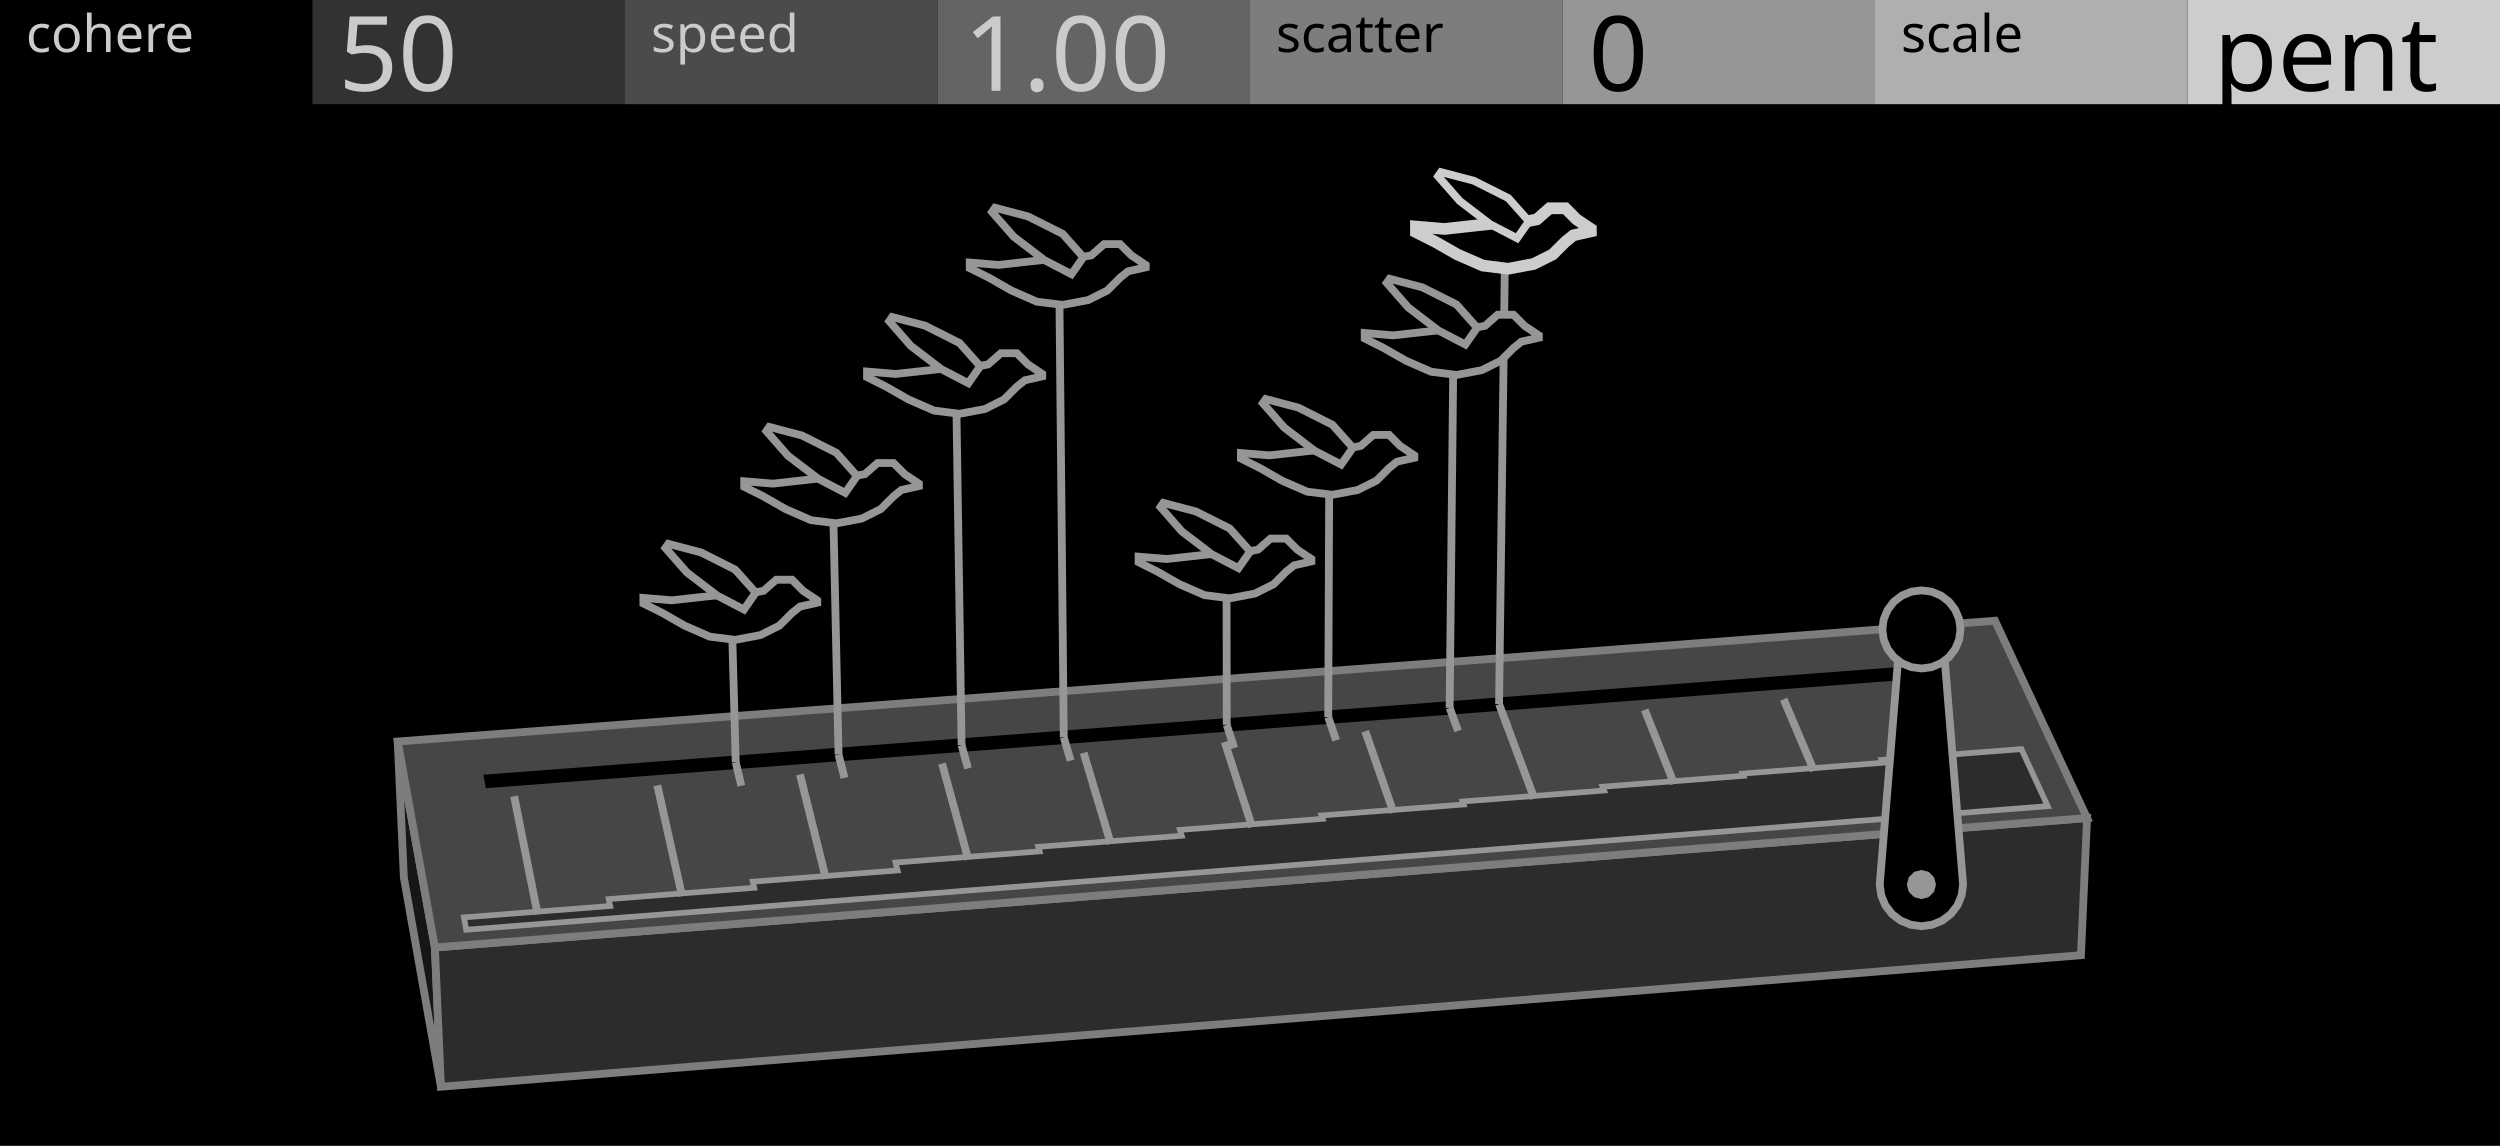
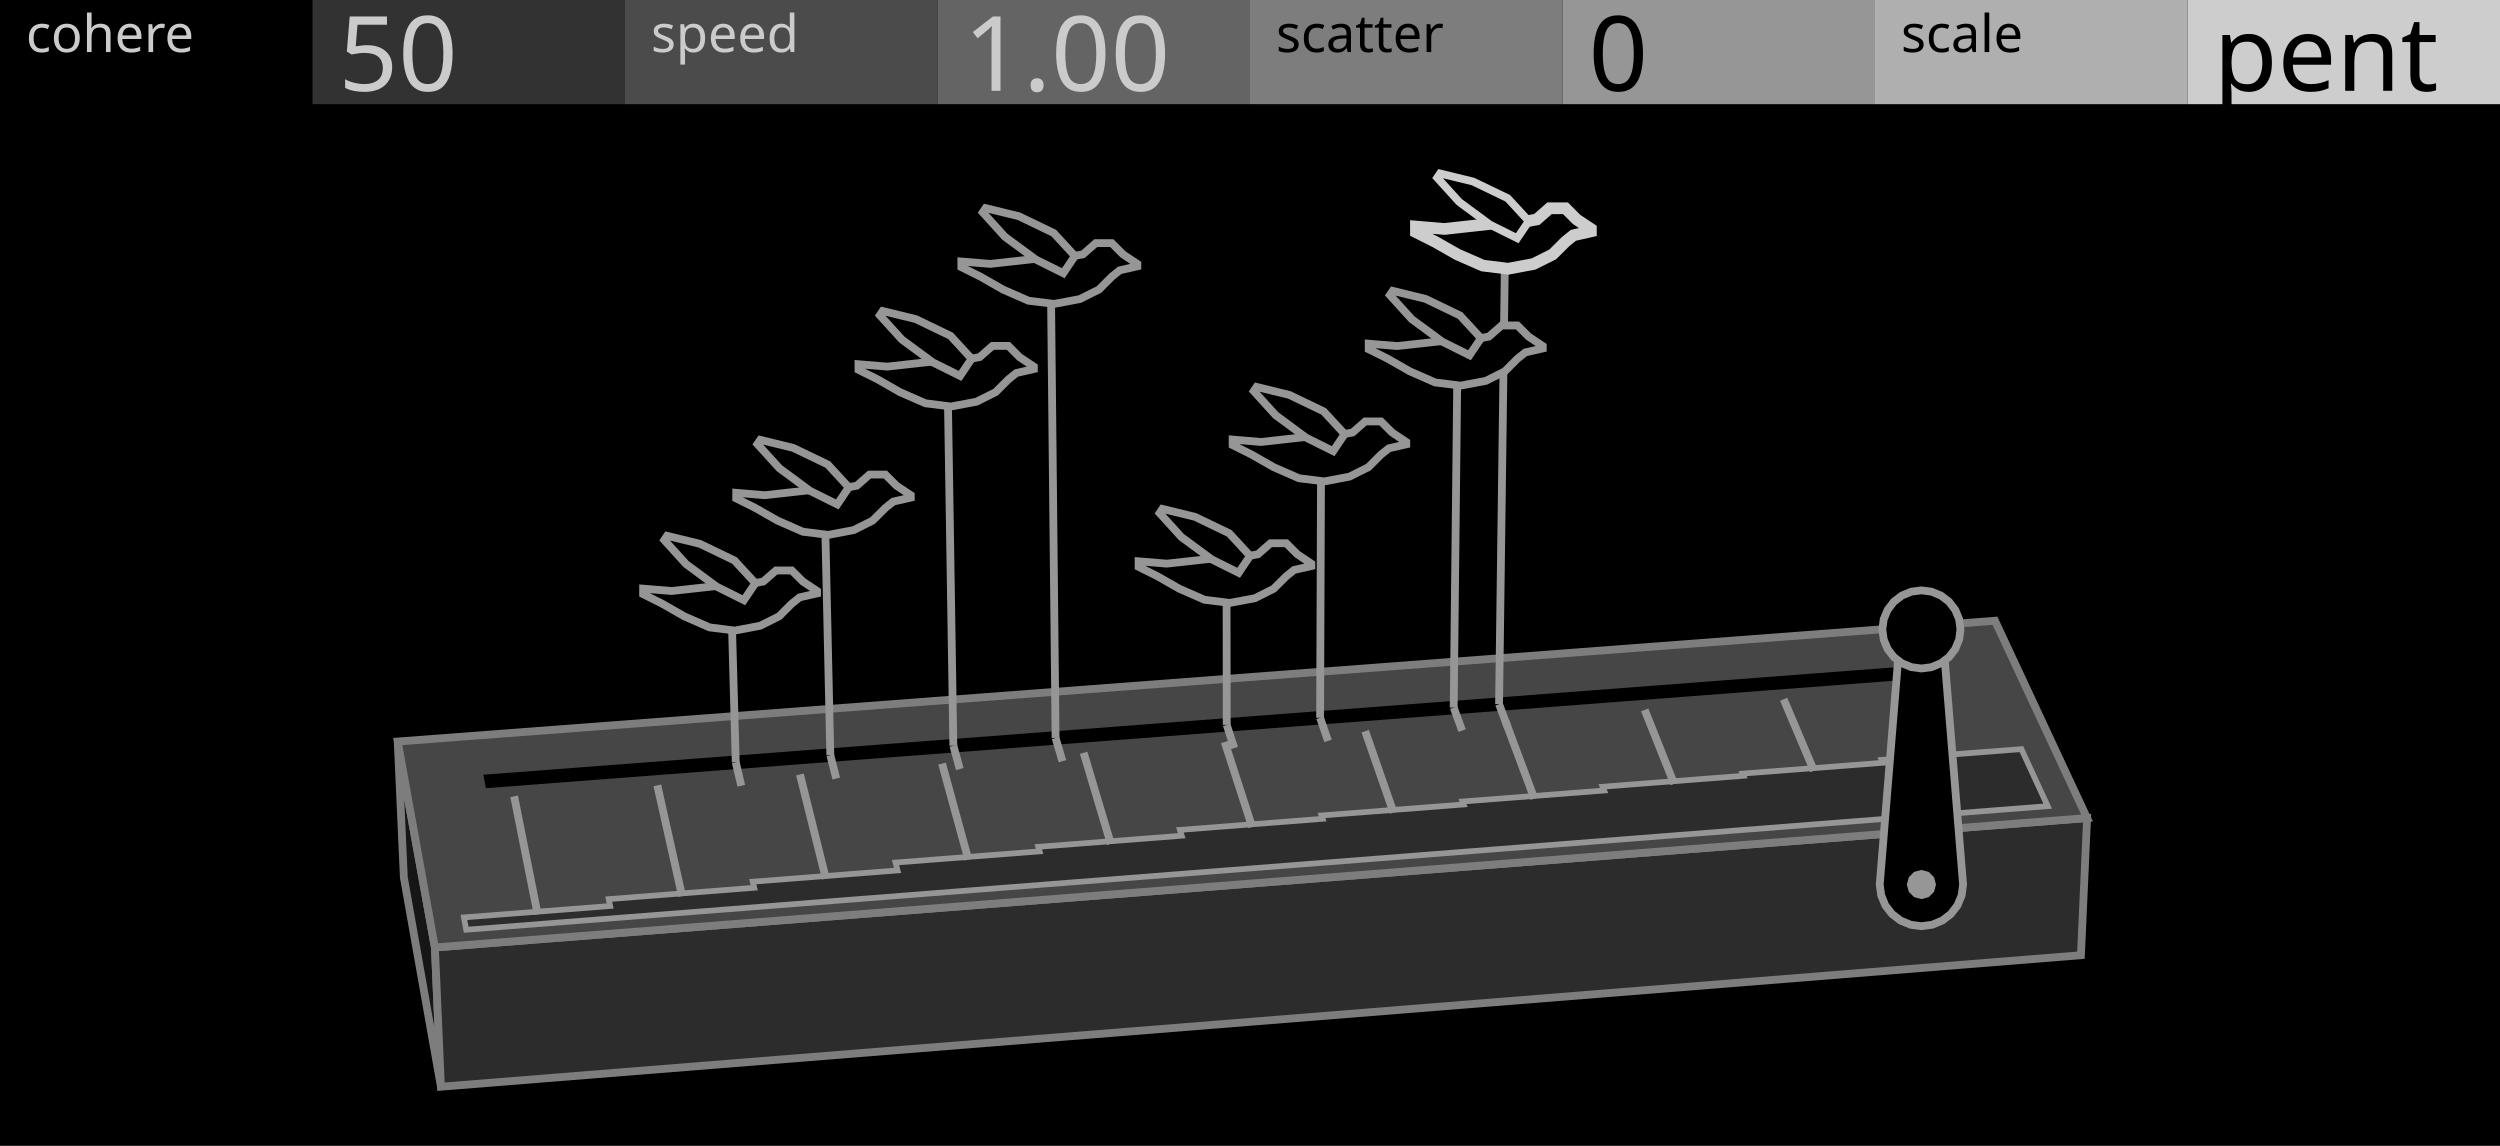
<svg xmlns="http://www.w3.org/2000/svg" width="480" height="220" viewBox="0 0 480 220">
  <g id="preview_canvas">
    <rect x="0" y="0" width="480" height="220" fill="#000000" stroke="none" />
  </g>
  <g id="preview_header">
    <rect x="0" y="0" width="60" height="20" fill="#000000" stroke="none" />
    <rect x="60" y="0" width="60" height="20" fill="#323232" stroke="none" />
    <rect x="120" y="0" width="60" height="20" fill="#4B4B4B" stroke="none" />
    <rect x="180" y="0" width="60" height="20" fill="#646464" stroke="none" />
    <rect x="240" y="0" width="60" height="20" fill="#7D7D7D" stroke="none" />
    <rect x="300" y="0" width="60" height="20" fill="#969696" stroke="none" />
    <rect x="360" y="0" width="60" height="20" fill="#AFAFAF" stroke="none" />
    <rect x="420" y="0" width="60" height="20" fill="#CDCDCD" stroke="none" />
    <text transform="matrix(1 0 0 1 5 10)" fill="#CBCBCB" stroke="none" font-family="UniversNextPro-Light" font-size="10px">cohere</text>
    <text transform="matrix(1 0 0 1 125 10)" fill="#CBCBCB" stroke="none" font-family="UniversNextPro-Light" font-size="10px">speed</text>
    <text transform="matrix(1 0 0 1 245 10)" fill="#000000" stroke="none" font-family="UniversNextPro-Light" font-size="10px">scatter</text>
    <text transform="matrix(1 0 0 1 365 10)" fill="#000000" stroke="none" font-family="UniversNextPro-Light" font-size="10px">scale</text>
    <text transform="matrix(1 0 0 1 65 17.44)" fill="#CBCBCB" stroke="none" font-family="UniversNextPro-Light" font-size="20px">50</text>
    <text transform="matrix(1 0 0 1 185 17.44)" fill="#CBCBCB" stroke="none" font-family="UniversNextPro-Light" font-size="20px">1.00</text>
    <text transform="matrix(1 0 0 1 305 17.44)" fill="#000000" stroke="none" font-family="UniversNextPro-Light" font-size="20px">0</text>
    <text transform="matrix(1 0 0 1 425 17.44)" fill="#000000" stroke="none" font-family="UniversNextPro-Light" font-size="20px">pent</text>
  </g>
  <path d="M 83.5 181.91 L 76.36 142.37 L 77.54 168.48 L 84.66 208.65 Z" fill="#161616" stroke="#7D7D7D" stroke-width="1.5" />
  <path d="M 83.5 181.91 L 400.72 157.06 L 399.54 183.4 L 84.66 208.65 Z" fill="#2C2C2C" stroke="#7D7D7D" stroke-width="1.5" />
  <path d="M 83.5 181.91 L 400.72 157.06 L 383.04 119.18 L 76.36 142.37 Z" fill="#464646" stroke="#7D7D7D" stroke-width="1.5" />
  <path d="M 93.3 151.33 L 373.05 129.98 L 371.92 127.5 L 92.8 148.75 Z" fill="#000000" stroke="none" stroke-width="0" />
  <path d="M 89.51 178.51 L 393.16 154.78 L 388.11 143.83 L 361.28 145.9 L 361.52 146.45 L 334.58 148.53 L 334.75 148.95 L 307.7 151.05 L 307.99 151.78 L 280.81 153.89 L 281.02 154.46 L 253.73 156.57 L 253.95 157.21 L 226.54 159.34 L 226.89 160.46 L 199.35 162.59 L 199.6 163.46 L 171.94 165.61 L 172.33 167.12 L 144.53 169.28 L 144.81 170.45 L 116.87 172.63 L 117.15 173.95 L 89.07 176.14 Z" fill="#2C2C2C" stroke="#969696" stroke-width="1.1" />
  <path d="M 103.96 175.4 L 99.45 152.74 L 97.98 153.04 L 102.49 175.69 Z" fill="#969696" stroke="none" stroke-width="0" />
  <path d="M 131.69 171.88 L 126.94 150.62 L 125.47 150.95 L 130.23 172.21 Z" fill="#969696" stroke="none" stroke-width="0" />
  <path d="M 159.3 168.52 L 154.32 148.51 L 152.86 148.88 L 157.84 168.88 Z" fill="#969696" stroke="none" stroke-width="0" />
  <path d="M 186.64 164.83 L 181.6 146.41 L 180.15 146.81 L 185.2 165.23 Z" fill="#969696" stroke="none" stroke-width="0" />
  <path d="M 214 161.8 L 208.78 144.32 L 207.34 144.75 L 212.56 162.23 Z" fill="#969696" stroke="none" stroke-width="0" />
  <path d="M 241.13 158.54 L 235.85 142.23 L 234.43 142.69 L 239.7 159 Z" fill="#969696" stroke="none" stroke-width="0" />
  <path d="M 268.27 155.76 L 262.83 140.15 L 261.41 140.64 L 266.85 156.25 Z" fill="#969696" stroke="none" stroke-width="0" />
  <path d="M 295.3 153.06 L 289.7 138.08 L 288.3 138.61 L 293.89 153.58 Z" fill="#969696" stroke="none" stroke-width="0" />
  <path d="M 322.13 150.21 L 316.48 136.02 L 315.08 136.57 L 320.74 150.76 Z" fill="#969696" stroke="none" stroke-width="0" />
  <path d="M 348.96 147.68 L 343.15 133.96 L 341.77 134.55 L 347.58 148.26 Z" fill="#969696" stroke="none" stroke-width="0" />
  <path d="M 375.61 145.03 L 369.73 131.92 L 368.36 132.53 L 374.24 145.65 Z" fill="#969696" stroke="none" stroke-width="0" />
  <path d="M 376.91 169.83 L 376.64 171.9 L 375.84 173.83 L 374.57 175.48 L 372.91 176.75 L 370.98 177.55 L 368.91 177.83 L 366.84 177.55 L 364.91 176.75 L 363.26 175.48 L 361.98 173.83 L 361.19 171.9 L 360.91 169.83 L 364.91 120.85 L 372.91 120.85 Z" fill="#000000" stroke="#969696" stroke-width="1.5" />
  <path d="M 371.71 169.83 L 371.34 171.23 L 370.31 172.25 L 368.91 172.63 L 367.51 172.25 L 366.49 171.23 L 366.11 169.83 L 366.49 168.43 L 367.51 167.4 L 368.91 167.03 L 370.31 167.4 L 371.34 168.43 Z" fill="#969696" stroke="none" stroke-width="0" />
  <path d="M 376.41 120.85 L 376.16 122.79 L 375.41 124.6 L 374.22 126.15 L 372.66 127.34 L 370.85 128.09 L 368.91 128.35 L 366.97 128.09 L 365.16 127.34 L 363.61 126.15 L 362.42 124.6 L 361.67 122.79 L 361.41 120.85 L 361.67 118.9 L 362.42 117.1 L 363.61 115.54 L 365.16 114.35 L 366.97 113.6 L 368.91 113.35 L 370.85 113.6 L 372.66 114.35 L 374.22 115.54 L 375.41 117.1 L 376.16 118.9 Z" fill="#000000" stroke="#969696" stroke-width="1.5" />
  <path d="M 140.53 146.54 L 141.6 151.04 L 143.06 150.7 L 141.99 146.19 Z" fill="#969696" stroke="none" stroke-width="0" />
-   <path d="M 142.01 146.34 L 141.28 119.79 L 139.78 119.83 L 140.51 146.39 Z" fill="#969696" stroke="none" stroke-width="0" />
-   <path d="M 160.27 145.05 L 161.42 149.54 L 162.87 149.17 L 161.72 144.67 Z" fill="#969696" stroke="none" stroke-width="0" />
-   <path d="M 161.75 144.84 L 160.71 97.41 L 159.21 97.45 L 160.25 144.88 Z" fill="#969696" stroke="none" stroke-width="0" />
-   <path d="M 183.89 143.26 L 185.14 147.74 L 186.58 147.34 L 185.34 142.86 Z" fill="#969696" stroke="none" stroke-width="0" />
-   <path d="M 185.37 143.05 L 184.35 76.38 L 182.85 76.4 L 183.87 143.07 Z" fill="#969696" stroke="none" stroke-width="0" />
-   <path d="M 203.52 141.78 L 204.84 146.24 L 206.28 145.82 L 204.96 141.35 Z" fill="#969696" stroke="none" stroke-width="0" />
-   <path d="M 204.99 141.56 L 204.14 55.47 L 202.64 55.48 L 203.49 141.57 Z" fill="#969696" stroke="none" stroke-width="0" />
+   <path d="M 142.01 146.34 L 141.23 118.01 L 139.73 118.05 L 140.51 146.39 Z" fill="#969696" stroke="none" stroke-width="0" />
+   <path d="M 158.69 145.17 L 159.84 149.66 L 161.29 149.29 L 160.15 144.8 Z" fill="#969696" stroke="none" stroke-width="0" />
+   <path d="M 160.17 144.96 L 159.16 99.63 L 157.66 99.67 L 158.67 145 Z" fill="#969696" stroke="none" stroke-width="0" />
+   <path d="M 182.32 143.38 L 183.56 147.86 L 185.01 147.46 L 183.77 142.98 Z" fill="#969696" stroke="none" stroke-width="0" />
+   <path d="M 183.79 143.17 L 182.72 74.97 L 181.22 75 L 182.29 143.19 Z" fill="#969696" stroke="none" stroke-width="0" />
+   <path d="M 201.95 141.9 L 203.27 146.36 L 204.71 145.94 L 203.39 141.47 Z" fill="#969696" stroke="none" stroke-width="0" />
+   <path d="M 203.42 141.68 L 202.53 55.27 L 201.03 55.29 L 201.92 141.69 Z" fill="#969696" stroke="none" stroke-width="0" />
  <path d="M 234.82 139.41 L 236.26 143.86 L 237.69 143.39 L 236.24 138.95 Z" fill="#969696" stroke="none" stroke-width="0" />
-   <path d="M 236.28 139.18 L 236.25 111.86 L 234.75 111.86 L 234.78 139.18 Z" fill="#969696" stroke="none" stroke-width="0" />
-   <path d="M 254.31 137.94 L 255.83 142.37 L 257.25 141.88 L 255.73 137.45 Z" fill="#969696" stroke="none" stroke-width="0" />
-   <path d="M 255.77 137.7 L 255.96 91.98 L 254.46 91.97 L 254.27 137.69 Z" fill="#969696" stroke="none" stroke-width="0" />
-   <path d="M 277.63 136.17 L 279.24 140.59 L 280.65 140.08 L 279.04 135.66 Z" fill="#969696" stroke="none" stroke-width="0" />
-   <path d="M 279.08 135.92 L 279.79 68.95 L 278.29 68.94 L 277.58 135.91 Z" fill="#969696" stroke="none" stroke-width="0" />
+   <path d="M 236.28 139.18 L 236.25 112.75 L 234.75 112.75 L 234.78 139.18 Z" fill="#969696" stroke="none" stroke-width="0" />
+   <path d="M 252.75 138.05 L 254.27 142.49 L 255.69 142.01 L 254.17 137.57 Z" fill="#969696" stroke="none" stroke-width="0" />
+   <path d="M 254.21 137.82 L 254.39 89.4 L 252.89 89.4 L 252.71 137.81 Z" fill="#969696" stroke="none" stroke-width="0" />
+   <path d="M 278.41 136.11 L 280.02 140.53 L 281.43 140.02 L 279.81 135.6 Z" fill="#969696" stroke="none" stroke-width="0" />
+   <path d="M 279.86 135.87 L 280.56 71.01 L 279.06 70.99 L 278.36 135.85 Z" fill="#969696" stroke="none" stroke-width="0" />
  <path d="M 287.12 135.46 L 288.77 139.87 L 290.17 139.35 L 288.52 134.93 Z" fill="#969696" stroke="none" stroke-width="0" />
  <path d="M 288.57 135.2 L 289.71 48.55 L 288.21 48.53 L 287.07 135.18 Z" fill="#969696" stroke="none" stroke-width="0" />
-   <path d="M 156.92 115.26 L 156.92 115.72 L 153.58 116.47 L 152.07 117.69 L 149.64 120.12 L 146 121.94 L 141.14 122.85 L 136.28 122.24 L 131.43 120.12 L 127.18 117.69 L 123.53 115.87 L 123.53 114.8 L 129 115.26 L 134.46 114.65 L 139.93 114.05 L 144.18 113.89 L 146.6 113.44 L 149.03 111.31 L 152.07 111.31 L 154.19 113.44 Z" fill="#000000" stroke="#969696" stroke-width="1.5" />
-   <path d="M 142.84 117.03 L 137.68 114.34 L 131.88 109.91 L 127.76 105.21 L 128.32 104.42 L 134.58 106.06 L 141.16 109.37 L 145.1 113.79 Z" fill="#000000" stroke="#969696" stroke-width="1.5" />
-   <path d="M 176.43 92.86 L 176.43 93.32 L 173.07 94.08 L 171.55 95.3 L 169.11 97.74 L 165.45 99.57 L 160.57 100.48 L 155.7 99.87 L 150.82 97.74 L 146.55 95.3 L 142.89 93.47 L 142.89 92.4 L 148.38 92.86 L 153.87 92.25 L 159.35 91.64 L 163.62 91.49 L 166.06 91.03 L 168.5 88.9 L 171.55 88.9 L 173.68 91.03 Z" fill="#000000" stroke="#969696" stroke-width="1.5" />
-   <path d="M 162.28 94.63 L 157.1 91.93 L 151.28 87.49 L 147.14 82.77 L 147.7 81.97 L 153.99 83.62 L 160.59 86.94 L 164.55 91.39 Z" fill="#000000" stroke="#969696" stroke-width="1.5" />
-   <path d="M 200.12 71.8 L 200.12 72.26 L 196.76 73.02 L 195.23 74.25 L 192.78 76.69 L 189.11 78.53 L 184.21 79.45 L 179.32 78.83 L 174.42 76.69 L 170.14 74.25 L 166.47 72.41 L 166.47 71.34 L 171.97 71.8 L 177.48 71.19 L 182.99 70.57 L 187.27 70.42 L 189.72 69.96 L 192.17 67.82 L 195.23 67.82 L 197.37 69.96 Z" fill="#000000" stroke="#969696" stroke-width="1.5" />
-   <path d="M 185.92 73.58 L 180.72 70.87 L 174.88 66.41 L 170.73 61.67 L 171.29 60.87 L 177.6 62.52 L 184.23 65.86 L 188.2 70.32 Z" fill="#000000" stroke="#969696" stroke-width="1.5" />
-   <path d="M 219.98 50.87 L 219.98 51.33 L 216.6 52.09 L 215.06 53.32 L 212.61 55.78 L 208.92 57.62 L 204.01 58.54 L 199.09 57.93 L 194.18 55.78 L 189.88 53.32 L 186.19 51.48 L 186.19 50.41 L 191.72 50.87 L 197.25 50.25 L 202.78 49.64 L 207.08 49.48 L 209.54 49.02 L 211.99 46.87 L 215.06 46.87 L 217.21 49.02 Z" fill="#000000" stroke="#969696" stroke-width="1.5" />
-   <path d="M 205.72 52.65 L 200.5 49.93 L 194.64 45.45 L 190.47 40.7 L 191.04 39.89 L 197.37 41.55 L 204.03 44.9 L 208.01 49.38 Z" fill="#000000" stroke="#969696" stroke-width="1.5" />
-   <path d="M 251.79 107.33 L 251.79 107.79 L 248.47 108.54 L 246.96 109.75 L 244.55 112.16 L 240.93 113.97 L 236.1 114.88 L 231.27 114.27 L 226.45 112.16 L 222.22 109.75 L 218.61 107.94 L 218.61 106.88 L 224.03 107.33 L 229.46 106.73 L 234.89 106.13 L 239.12 105.98 L 241.53 105.53 L 243.94 103.41 L 246.96 103.41 L 249.07 105.53 Z" fill="#000000" stroke="#969696" stroke-width="1.5" />
-   <path d="M 237.79 109.09 L 232.66 106.42 L 226.9 102.02 L 222.81 97.35 L 223.36 96.56 L 229.58 98.19 L 236.12 101.48 L 240.04 105.88 Z" fill="#000000" stroke="#969696" stroke-width="1.5" />
-   <path d="M 271.55 87.43 L 271.55 87.89 L 268.22 88.64 L 266.71 89.86 L 264.29 92.28 L 260.66 94.09 L 255.81 95 L 250.97 94.4 L 246.12 92.28 L 241.89 89.86 L 238.25 88.04 L 238.25 86.98 L 243.7 87.43 L 249.15 86.83 L 254.6 86.22 L 258.84 86.07 L 261.26 85.62 L 263.68 83.5 L 266.71 83.5 L 268.83 85.62 Z" fill="#000000" stroke="#969696" stroke-width="1.5" />
-   <path d="M 257.5 89.19 L 252.36 86.52 L 246.58 82.1 L 242.47 77.41 L 243.03 76.62 L 249.27 78.26 L 255.83 81.56 L 259.76 85.97 Z" fill="#000000" stroke="#969696" stroke-width="1.5" />
-   <path d="M 295.46 64.39 L 295.46 64.84 L 292.11 65.6 L 290.59 66.82 L 288.16 69.25 L 284.51 71.07 L 279.65 71.99 L 274.78 71.38 L 269.92 69.25 L 265.66 66.82 L 262.02 64.99 L 262.02 63.93 L 267.49 64.39 L 272.96 63.78 L 278.43 63.17 L 282.69 63.02 L 285.12 62.56 L 287.55 60.43 L 290.59 60.43 L 292.72 62.56 Z" fill="#000000" stroke="#969696" stroke-width="1.5" />
-   <path d="M 281.35 66.15 L 276.18 63.46 L 270.38 59.03 L 266.25 54.32 L 266.81 53.53 L 273.08 55.17 L 279.67 58.48 L 283.61 62.92 Z" fill="#000000" stroke="#969696" stroke-width="1.5" />
+   <path d="M 156.88 113.47 L 156.88 113.93 L 153.54 114.69 L 152.02 115.9 L 149.59 118.33 L 145.95 120.15 L 141.09 121.07 L 136.23 120.46 L 131.37 118.33 L 127.12 115.9 L 123.48 114.08 L 123.48 113.02 L 128.94 113.47 L 134.41 112.87 L 139.88 112.26 L 144.13 112.11 L 146.56 111.65 L 148.99 109.53 L 152.02 109.53 L 154.15 111.65 Z" fill="#000000" stroke="#969696" stroke-width="1.5" />
+   <path d="M 142.82 115.24 L 137.61 112.64 L 131.74 108.32 L 127.54 103.69 L 128.08 102.88 L 134.37 104.41 L 141.01 107.61 L 145.03 111.97 Z" fill="#000000" stroke="#969696" stroke-width="1.5" />
+   <path d="M 174.87 95.08 L 174.87 95.54 L 171.52 96.3 L 169.99 97.52 L 167.55 99.95 L 163.9 101.78 L 159.02 102.7 L 154.15 102.09 L 149.27 99.95 L 145.01 97.52 L 141.35 95.69 L 141.35 94.62 L 146.83 95.08 L 152.32 94.47 L 157.8 93.86 L 162.07 93.71 L 164.51 93.25 L 166.94 91.12 L 169.99 91.12 L 172.12 93.25 Z" fill="#000000" stroke="#969696" stroke-width="1.5" />
+   <path d="M 160.76 96.85 L 155.53 94.25 L 149.64 89.9 L 145.42 85.26 L 145.97 84.45 L 152.28 85.99 L 158.94 89.19 L 162.97 93.57 Z" fill="#000000" stroke="#969696" stroke-width="1.5" />
+   <path d="M 198.5 70.39 L 198.5 70.85 L 195.14 71.62 L 193.61 72.84 L 191.16 75.29 L 187.48 77.13 L 182.59 78.05 L 177.69 77.43 L 172.79 75.29 L 168.51 72.84 L 164.83 71.01 L 164.83 69.93 L 170.34 70.39 L 175.85 69.78 L 181.36 69.17 L 185.65 69.02 L 188.1 68.56 L 190.55 66.41 L 193.61 66.41 L 195.75 68.56 Z" fill="#000000" stroke="#969696" stroke-width="1.5" />
+   <path d="M 184.33 72.18 L 179.08 69.56 L 173.16 65.2 L 168.92 60.53 L 169.47 59.72 L 175.81 61.26 L 182.5 64.48 L 186.55 68.88 Z" fill="#000000" stroke="#969696" stroke-width="1.5" />
+   <path d="M 218.37 50.67 L 218.37 51.13 L 214.99 51.9 L 213.46 53.13 L 211 55.59 L 207.31 57.43 L 202.4 58.35 L 197.48 57.74 L 192.57 55.59 L 188.27 53.13 L 184.58 51.29 L 184.58 50.21 L 190.11 50.67 L 195.64 50.06 L 201.17 49.44 L 205.47 49.29 L 207.93 48.83 L 210.39 46.68 L 213.46 46.68 L 215.61 48.83 Z" fill="#000000" stroke="#969696" stroke-width="1.5" />
+   <path d="M 204.15 52.46 L 198.88 49.83 L 192.94 45.46 L 188.69 40.77 L 189.24 39.96 L 195.6 41.51 L 202.31 44.74 L 206.38 49.15 Z" fill="#000000" stroke="#969696" stroke-width="1.5" />
+   <path d="M 251.78 108.22 L 251.78 108.68 L 248.46 109.43 L 246.96 110.64 L 244.54 113.05 L 240.93 114.86 L 236.1 115.76 L 231.28 115.16 L 226.45 113.05 L 222.23 110.64 L 218.61 108.83 L 218.61 107.77 L 224.04 108.22 L 229.47 107.62 L 234.89 107.02 L 239.12 106.87 L 241.53 106.41 L 243.94 104.3 L 246.96 104.3 L 249.07 106.41 Z" fill="#000000" stroke="#969696" stroke-width="1.5" />
+   <path d="M 237.82 109.98 L 232.65 107.4 L 226.81 103.1 L 222.64 98.51 L 223.18 97.71 L 229.43 99.23 L 236.02 102.4 L 240.01 106.73 Z" fill="#000000" stroke="#969696" stroke-width="1.5" />
+   <path d="M 270 84.86 L 270 85.31 L 266.67 86.07 L 265.15 87.28 L 262.73 89.7 L 259.09 91.52 L 254.25 92.43 L 249.4 91.82 L 244.55 89.7 L 240.31 87.28 L 236.67 85.46 L 236.67 84.4 L 242.13 84.86 L 247.58 84.25 L 253.03 83.64 L 257.28 83.49 L 259.7 83.04 L 262.12 80.92 L 265.15 80.92 L 267.28 83.04 Z" fill="#000000" stroke="#969696" stroke-width="1.5" />
+   <path d="M 255.97 86.62 L 250.77 84.03 L 244.92 79.71 L 240.72 75.09 L 241.26 74.29 L 247.54 75.82 L 254.16 79 L 258.17 83.35 Z" fill="#000000" stroke="#969696" stroke-width="1.5" />
+   <path d="M 296.21 66.44 L 296.21 66.9 L 292.87 67.66 L 291.35 68.87 L 288.92 71.3 L 285.28 73.13 L 280.42 74.04 L 275.55 73.43 L 270.69 71.3 L 266.44 68.87 L 262.79 67.05 L 262.79 65.99 L 268.26 66.44 L 273.73 65.84 L 279.2 65.23 L 283.45 65.08 L 285.88 64.62 L 288.31 62.49 L 291.35 62.49 L 293.48 64.62 Z" fill="#000000" stroke="#969696" stroke-width="1.5" />
+   <path d="M 282.14 68.21 L 276.93 65.61 L 271.06 61.29 L 266.85 56.65 L 267.4 55.85 L 273.69 57.38 L 280.33 60.58 L 284.35 64.94 Z" fill="#000000" stroke="#969696" stroke-width="1.5" />
  <path d="M 305.45 43.96 L 305.45 44.42 L 302.09 45.18 L 300.57 46.41 L 298.12 48.85 L 294.46 50.68 L 289.57 51.6 L 284.69 50.99 L 279.8 48.85 L 275.52 46.41 L 271.86 44.57 L 271.86 43.5 L 277.36 43.96 L 282.85 43.35 L 288.35 42.74 L 292.63 42.59 L 295.07 42.13 L 297.51 39.99 L 300.57 39.99 L 302.7 42.13 Z" fill="#000000" stroke="#CDCDCD" stroke-width="2.25" />
-   <path d="M 291.28 45.74 L 286.09 43.04 L 280.26 38.58 L 276.11 33.85 L 276.67 33.05 L 282.97 34.7 L 289.59 38.03 L 293.56 42.49 Z" fill="#000000" stroke="#CDCDCD" stroke-width="1.5" />
+   <path d="M 291.31 45.74 L 286.07 43.13 L 280.17 38.78 L 275.94 34.12 L 276.49 33.31 L 282.81 34.85 L 289.49 38.07 L 293.53 42.45 Z" fill="#000000" stroke="#CDCDCD" stroke-width="1.5" />
</svg>
